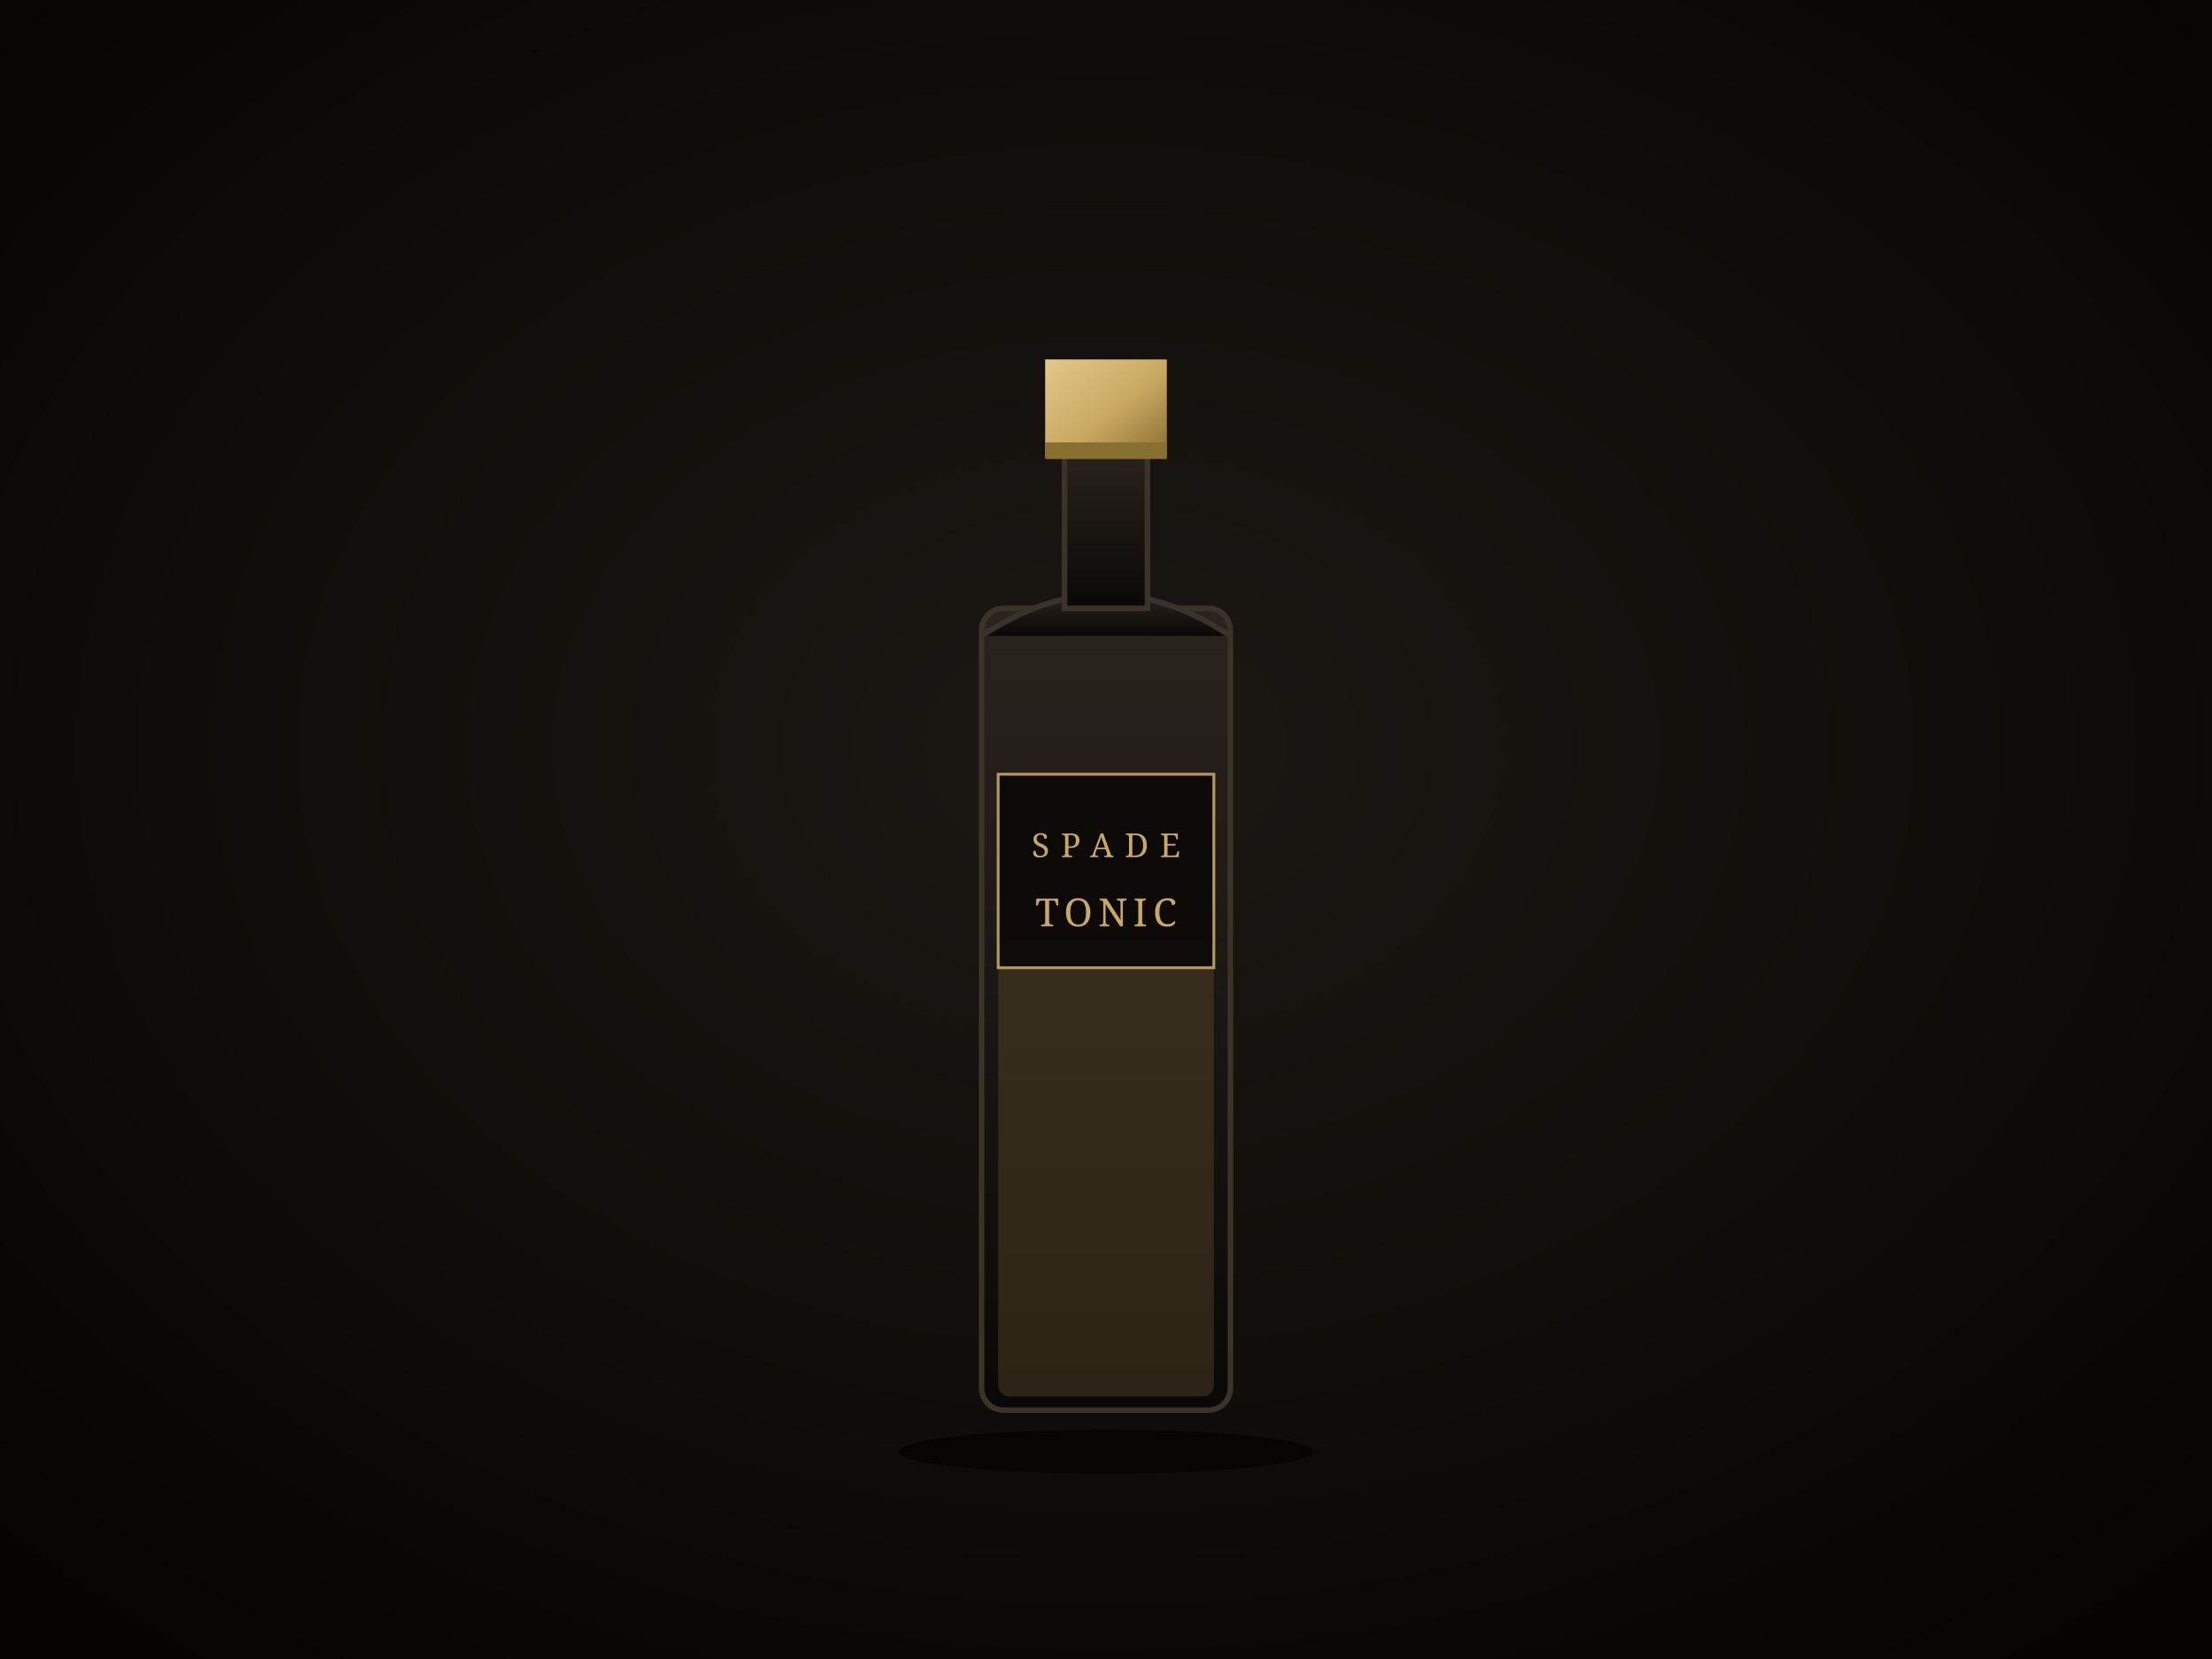
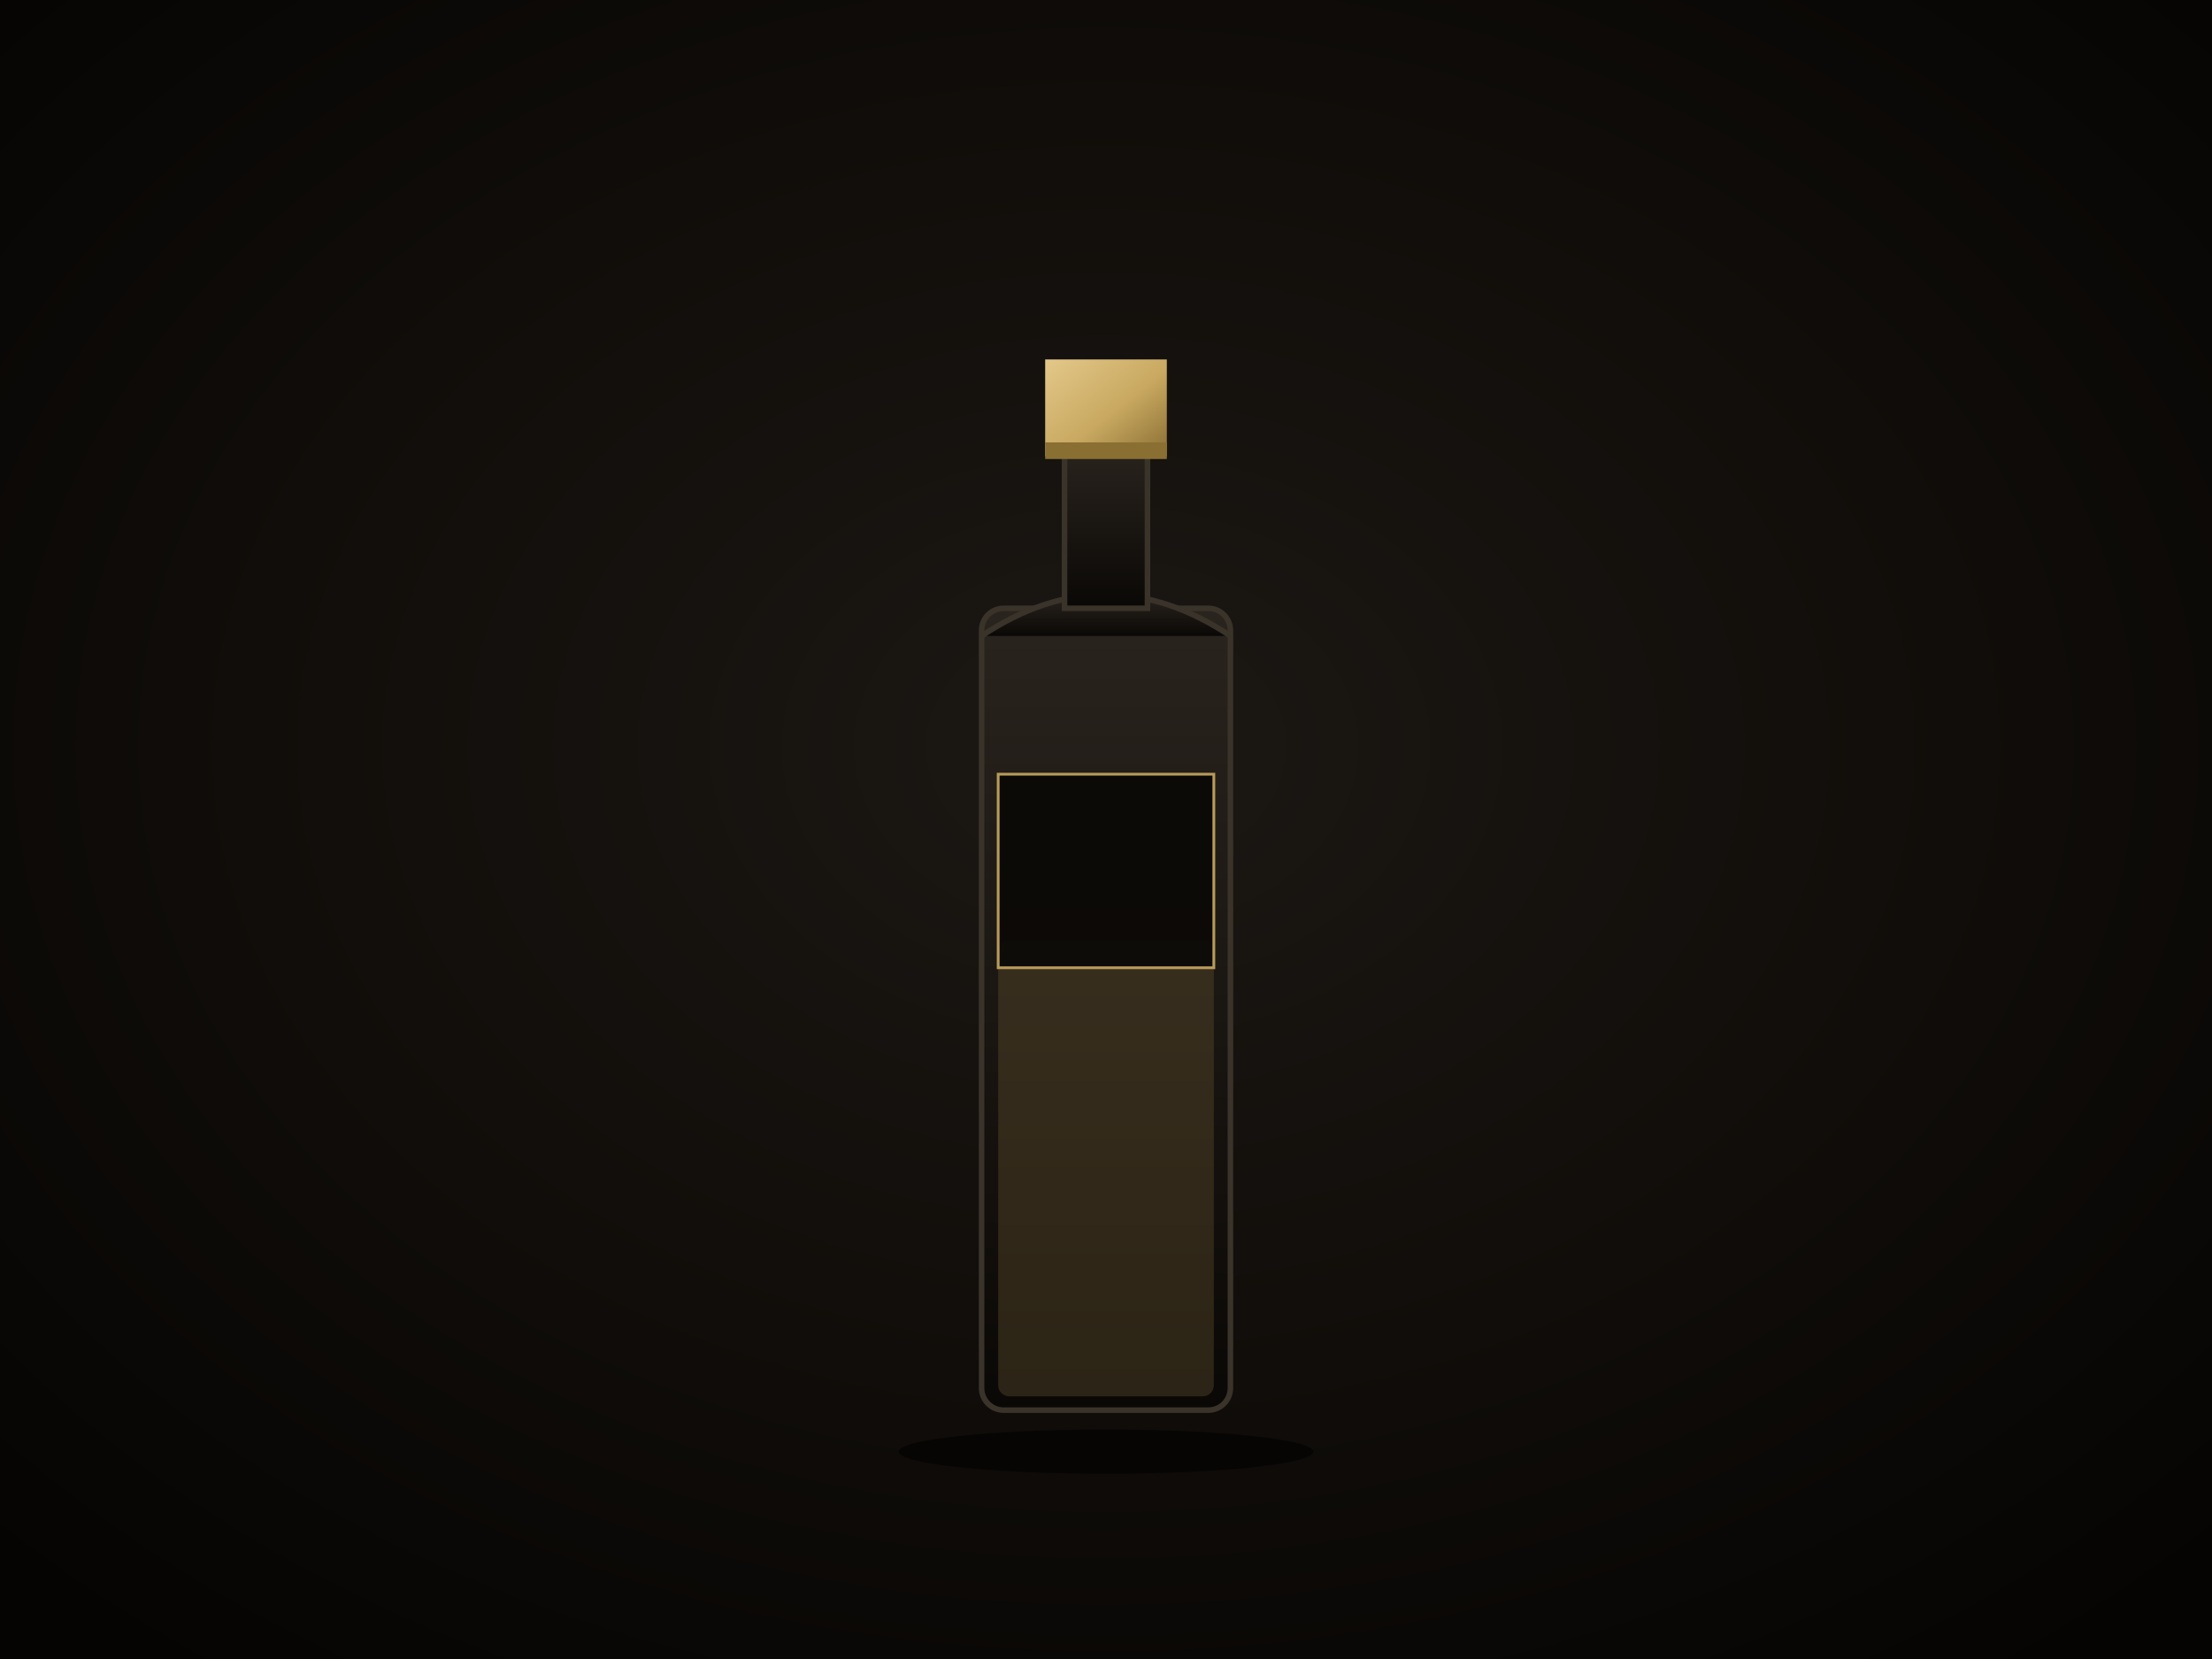
<svg xmlns="http://www.w3.org/2000/svg" viewBox="0 0 800 600" width="800" height="600">
  <defs>
    <radialGradient id="bg" cx="50%" cy="45%" r="70%">
      <stop offset="0%" stop-color="#1c1814" />
      <stop offset="60%" stop-color="#0f0c09" />
      <stop offset="100%" stop-color="#050403" />
    </radialGradient>
    <linearGradient id="gold" x1="0" y1="0" x2="1" y2="1">
      <stop offset="0%" stop-color="#e3c88a" />
      <stop offset="55%" stop-color="#c9a961" />
      <stop offset="100%" stop-color="#8a6f33" />
    </linearGradient>
    <linearGradient id="glass" x1="0" y1="0" x2="0" y2="1">
      <stop offset="0%" stop-color="#2a241e" />
      <stop offset="50%" stop-color="#1a1612" />
      <stop offset="100%" stop-color="#0a0806" />
    </linearGradient>
  </defs>
  <rect width="800" height="600" fill="url(#bg)" />
  <ellipse cx="400" cy="525" rx="75" ry="8" fill="#000" opacity="0.55" />
  <rect x="355" y="220" width="90" height="290" rx="8" fill="url(#glass)" stroke="#3a332a" stroke-width="2" />
  <path d="M355 230 Q400 200 445 230" fill="url(#glass)" stroke="#3a332a" stroke-width="2" />
  <rect x="385" y="160" width="30" height="60" fill="url(#glass)" stroke="#3a332a" stroke-width="2" />
  <rect x="378" y="130" width="44" height="35" fill="url(#gold)" />
  <rect x="378" y="160" width="44" height="6" fill="#8a6f33" />
  <rect x="361" y="340" width="78" height="165" rx="4" fill="#6a5530" opacity="0.35" />
  <rect x="361" y="280" width="78" height="70" fill="#0a0806" stroke="#c9a961" opacity="0.9" />
-   <text x="400" y="310" text-anchor="middle" font-family="Georgia, serif" font-size="12" fill="#c9a961" letter-spacing="4">SPADE</text>
-   <text x="400" y="335" text-anchor="middle" font-family="Georgia, serif" font-size="14" fill="#c9a961" letter-spacing="2">TONIC</text>
</svg>
